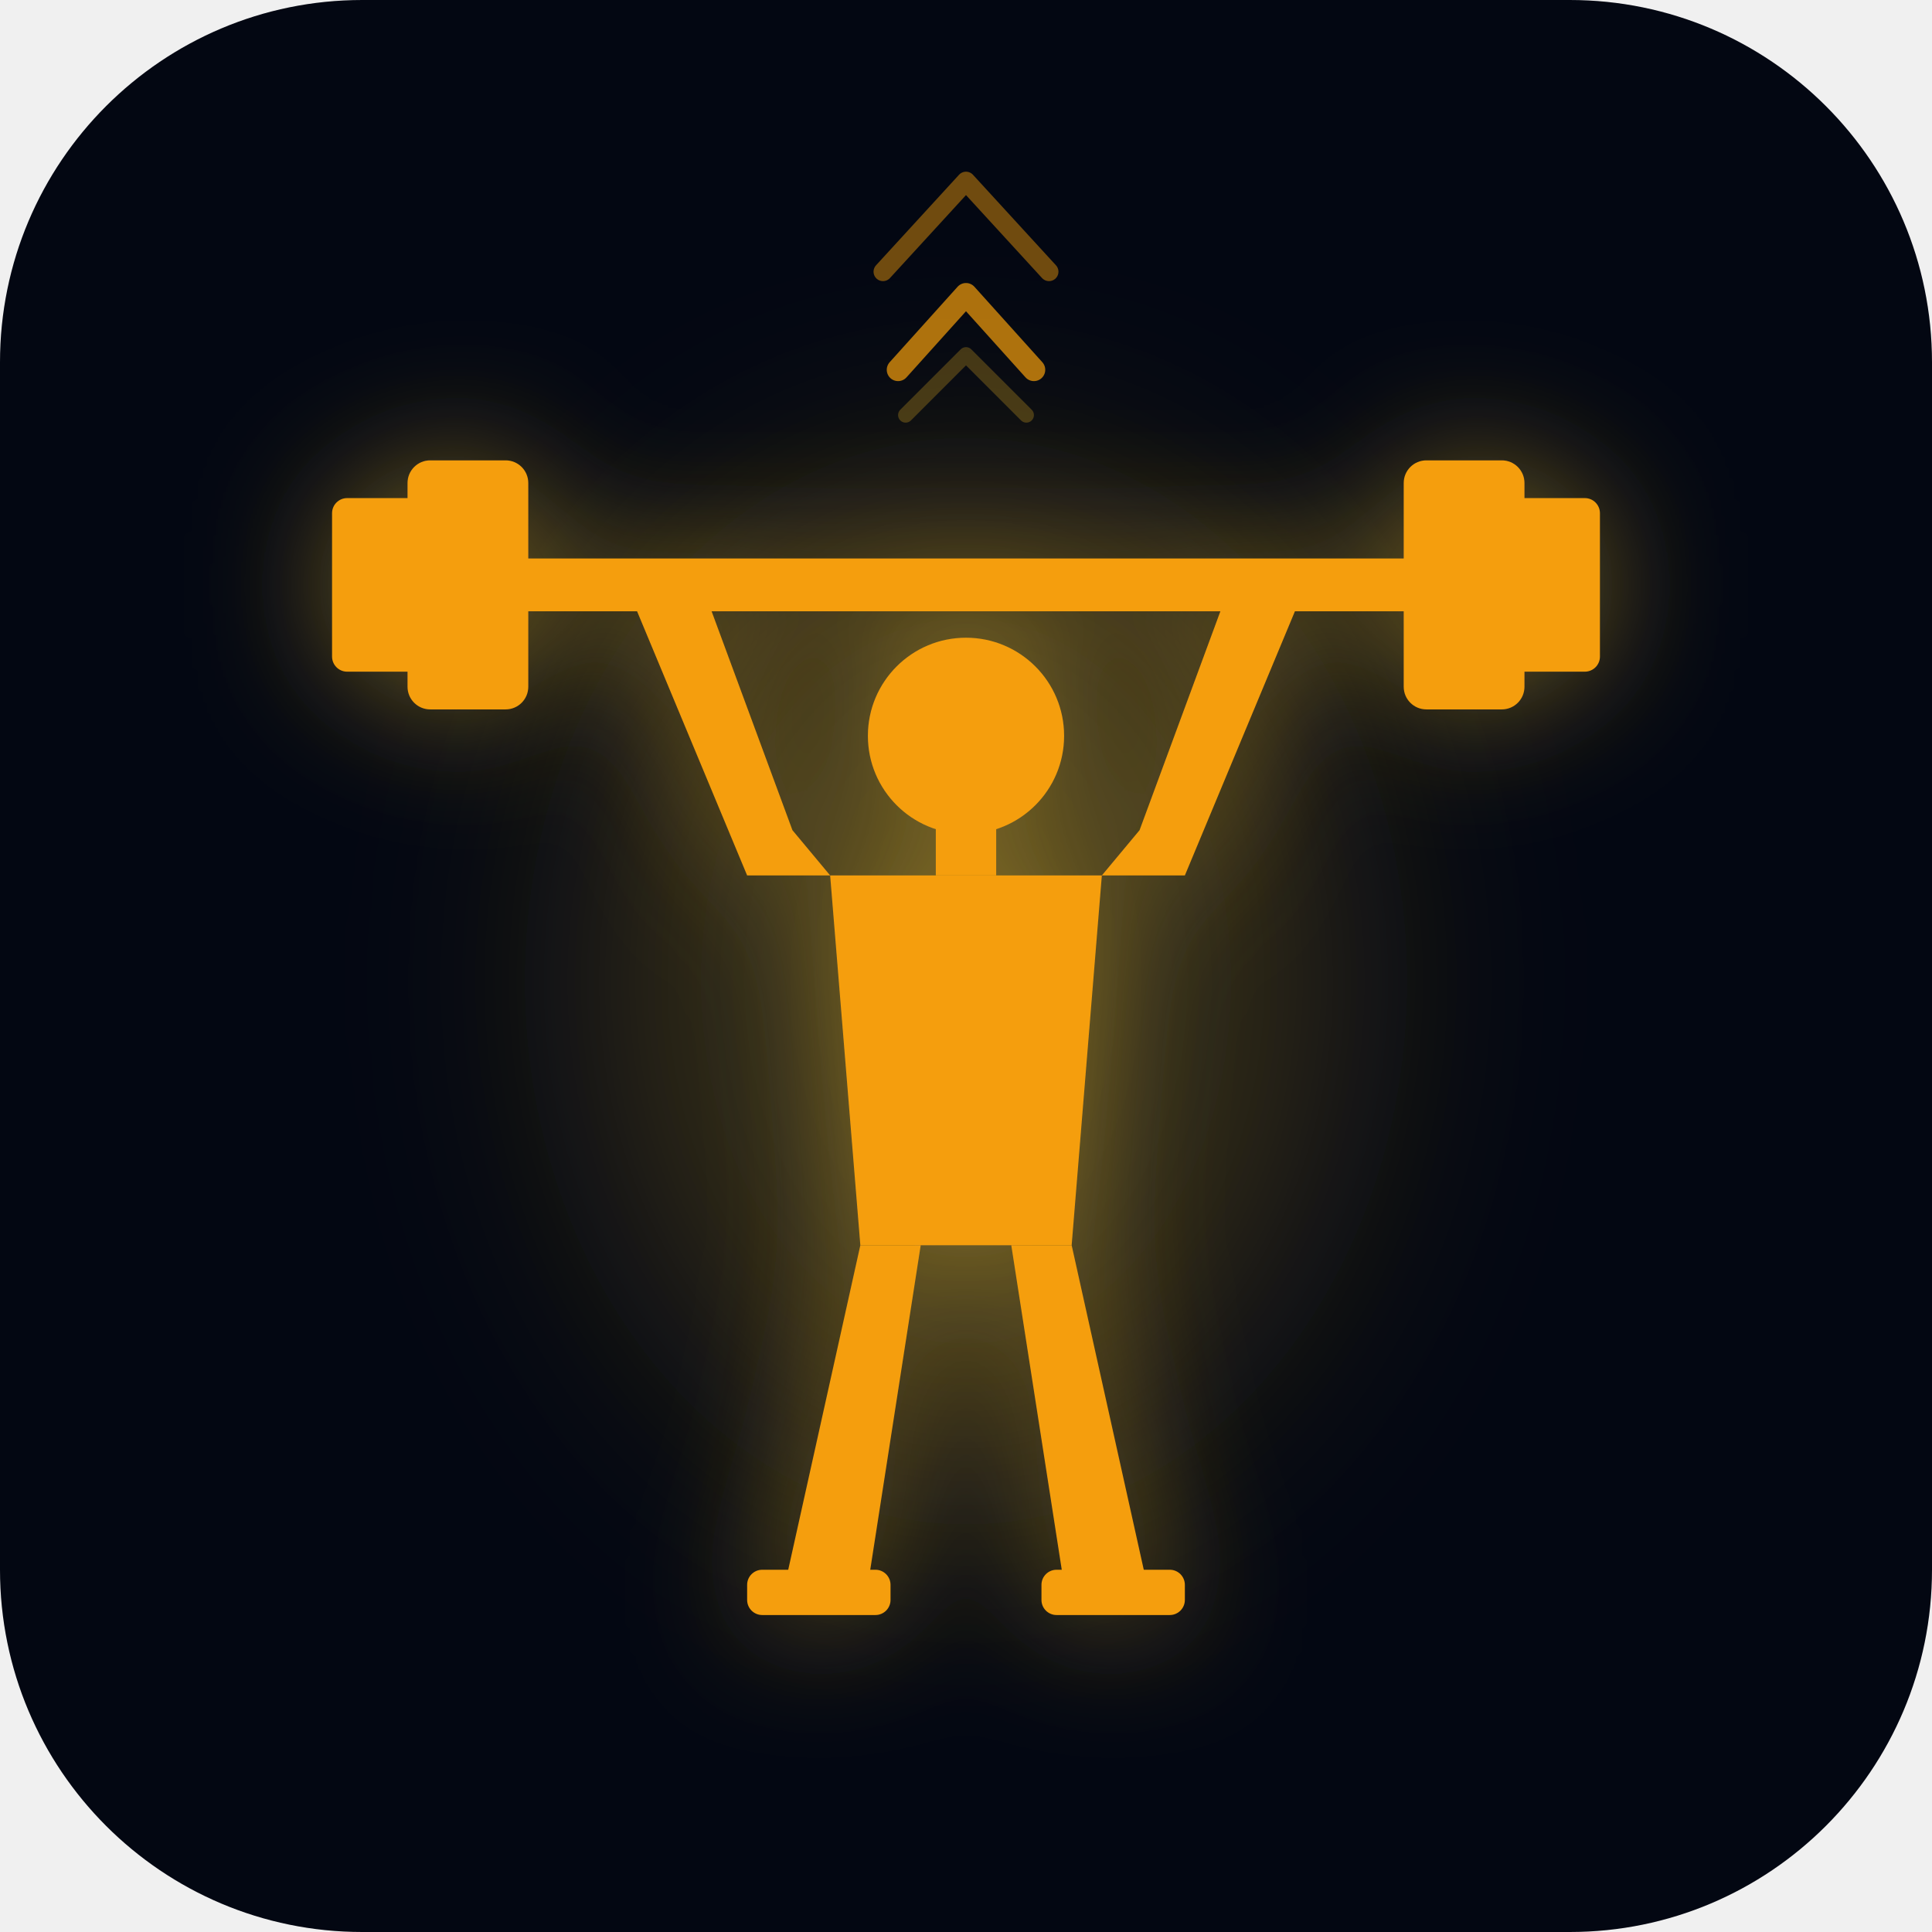
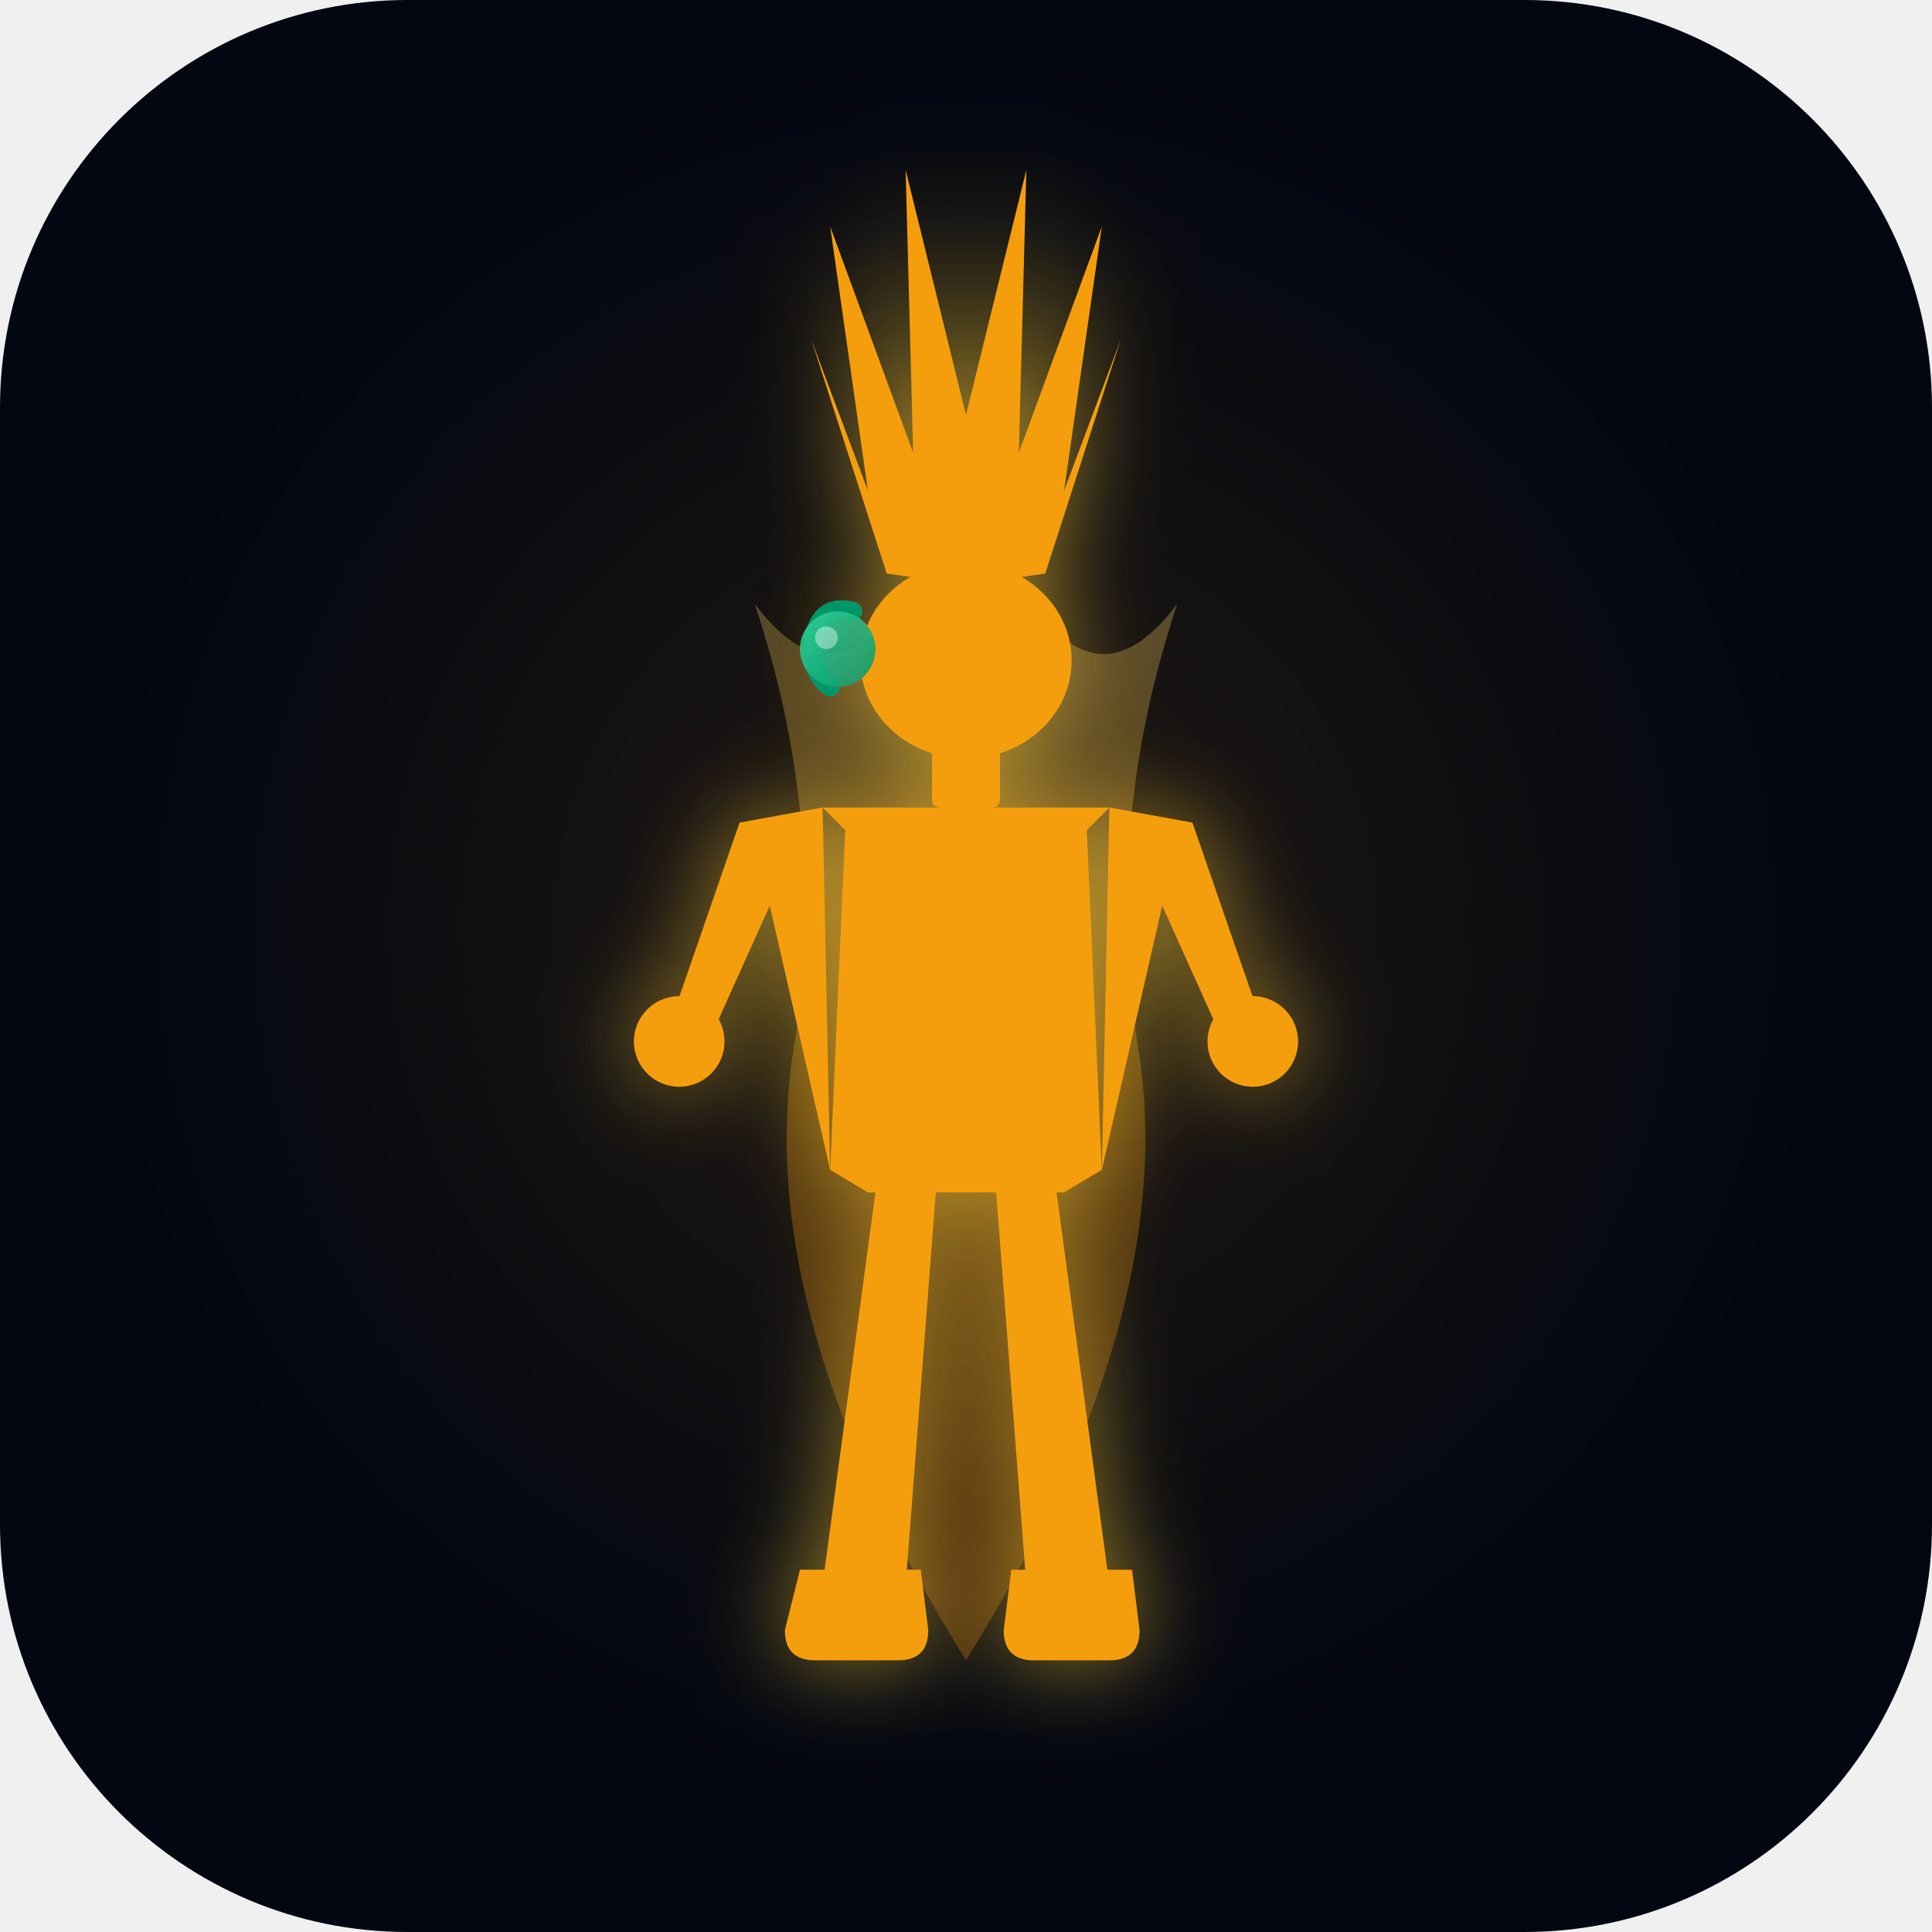
<svg xmlns="http://www.w3.org/2000/svg" width="192" height="192" viewBox="0 0 512 512">
  <defs>
-     <filter id="aura" x="-40%" y="-40%" width="180%" height="180%">
-       <feGaussianBlur in="SourceGraphic" stdDeviation="18" result="blur" />
-       <feColorMatrix in="blur" type="matrix" values="1 0 0 0 0                 0.62 0 0 0 0                 0.04 0 0 0 0                 0 0 0 0.45 0" result="glow" />
+     <filter id="glow" x="-30%" y="-30%" width="160%" height="160%">
+       <feGaussianBlur in="SourceGraphic" stdDeviation="12" result="blur" />
+       <feColorMatrix in="blur" type="matrix" values="1 0 0 0 0  0.62 0 0 0 0  0.04 0 0 0 0  0 0 0 0.6 0" />
      <feMerge>
-         <feMergeNode in="glow" />
+         <feMergeNode />
        <feMergeNode in="SourceGraphic" />
      </feMerge>
    </filter>
-     <filter id="outerGlow" x="-50%" y="-50%" width="200%" height="200%">
-       <feGaussianBlur in="SourceGraphic" stdDeviation="32" />
-       <feColorMatrix type="matrix" values="1 0 0 0 0                 0.62 0 0 0 0                 0.04 0 0 0 0                 0 0 0 0.2 0" />
-     </filter>
+     <radialGradient id="bgAura" cx="50%" cy="48%" r="45%">
+       <stop offset="0%" stop-color="#F59E0B" stop-opacity="0.12" />
+       <stop offset="100%" stop-color="#F59E0B" stop-opacity="0" />
+     </radialGradient>
+     <linearGradient id="flame" x1="0" y1="1" x2="0" y2="0">
+       <stop offset="0%" stop-color="#D97706" />
+       <stop offset="50%" stop-color="#F59E0B" />
+       <stop offset="100%" stop-color="#FDE68A" />
+     </linearGradient>
+     <linearGradient id="lens" x1="0" y1="0" x2="1" y2="1">
+       <stop offset="0%" stop-color="#34D399" />
+       <stop offset="100%" stop-color="#059669" />
+     </linearGradient>
  </defs>
-   <rect width="512" height="512" rx="96" fill="#030712" />
-   <g filter="url(#outerGlow)">
-     <ellipse cx="256" cy="260" rx="100" ry="130" fill="#F59E0B" />
+   <rect width="512" height="512" rx="108" fill="#030712" />
+   <rect width="512" height="512" rx="108" fill="url(#bgAura)" />
+   <g opacity="0.3">
+     <path d="M256,440 Q200,350 210,280 Q220,220 200,160 Q230,200 256,120 Q282,200 312,160 Q292,220 302,280 Q312,350 256,440Z" fill="url(#flame)" />
  </g>
-   <g filter="url(#aura)">
-     <rect x="128" y="148" width="256" height="14" rx="7" fill="#F59E0B" />
-     <rect x="108" y="122" width="32" height="66" rx="6" fill="#F59E0B" />
-     <rect x="88" y="132" width="24" height="46" rx="4" fill="#F59E0B" />
-     <rect x="372" y="122" width="32" height="66" rx="6" fill="#F59E0B" />
-     <rect x="400" y="132" width="24" height="46" rx="4" fill="#F59E0B" />
-     <circle cx="256" cy="195" r="26" fill="#F59E0B" />
-     <rect x="248" y="218" width="16" height="14" fill="#F59E0B" />
-     <polygon points="220,232 292,232 284,330 228,330" fill="#F59E0B" />
-     <polygon points="220,232 198,232 168,160 186,155 210,220" fill="#F59E0B" />
-     <polygon points="292,232 314,232 344,160 326,155 302,220" fill="#F59E0B" />
-     <polygon points="228,330 244,330 230,420 208,420" fill="#F59E0B" />
-     <polygon points="268,330 284,330 304,420 282,420" fill="#F59E0B" />
-     <rect x="198" y="416" width="38" height="12" rx="4" fill="#F59E0B" />
-     <rect x="276" y="416" width="38" height="12" rx="4" fill="#F59E0B" />
-   </g>
-   <g opacity="0.7">
-     <polyline points="238,98 256,78 274,98" fill="none" stroke="#F59E0B" stroke-width="6" stroke-linecap="round" stroke-linejoin="round" />
-   </g>
-   <g opacity="0.45">
-     <polyline points="234,72 256,48 278,72" fill="none" stroke="#F59E0B" stroke-width="5" stroke-linecap="round" stroke-linejoin="round" />
-   </g>
-   <g opacity="0.25">
-     <polyline points="240,110 256,94 272,110" fill="none" stroke="#FBBF24" stroke-width="4" stroke-linecap="round" stroke-linejoin="round" />
+   <g filter="url(#glow)">
+     <polygon points="256,155 235,152 215,90 230,130 220,60 242,120 240,45 256,110 272,45 270,120 292,60 282,130 297,90 277,152" fill="#F59E0B" />
+     <ellipse cx="256" cy="175" rx="28" ry="26" fill="#F59E0B" />
+     <path d="M226,162 Q218,160 216,168 Q214,178 220,182" stroke="#059669" stroke-width="5" fill="none" stroke-linecap="round" />
+     <circle cx="222" cy="172" r="10" fill="url(#lens)" opacity="0.9" />
+     <circle cx="219" cy="169" r="3" fill="white" opacity="0.4" />
+     <rect x="247" y="198" width="18" height="16" rx="2" fill="#F59E0B" />
+     <path d="M218,214 L294,214 L288,220 L292,310 L282,316 L230,316 L220,310 L224,220Z" fill="#F59E0B" />
+     <polygon points="218,214 196,218 178,270 186,280 204,240 220,310" fill="#F59E0B" />
+     <circle cx="180" cy="276" r="12" fill="#F59E0B" />
+     <polygon points="294,214 316,218 334,270 326,280 308,240 292,310" fill="#F59E0B" />
+     <circle cx="332" cy="276" r="12" fill="#F59E0B" />
+     <polygon points="232,316 248,316 240,420 218,420" fill="#F59E0B" />
+     <polygon points="264,316 280,316 294,420 272,420" fill="#F59E0B" />
+     <path d="M212,416 L244,416 L246,432 Q246,440 238,440 L216,440 Q208,440 208,432Z" fill="#F59E0B" />
+     <path d="M268,416 L300,416 L302,432 Q302,440 294,440 L274,440 Q266,440 266,432Z" fill="#F59E0B" />
  </g>
</svg>
